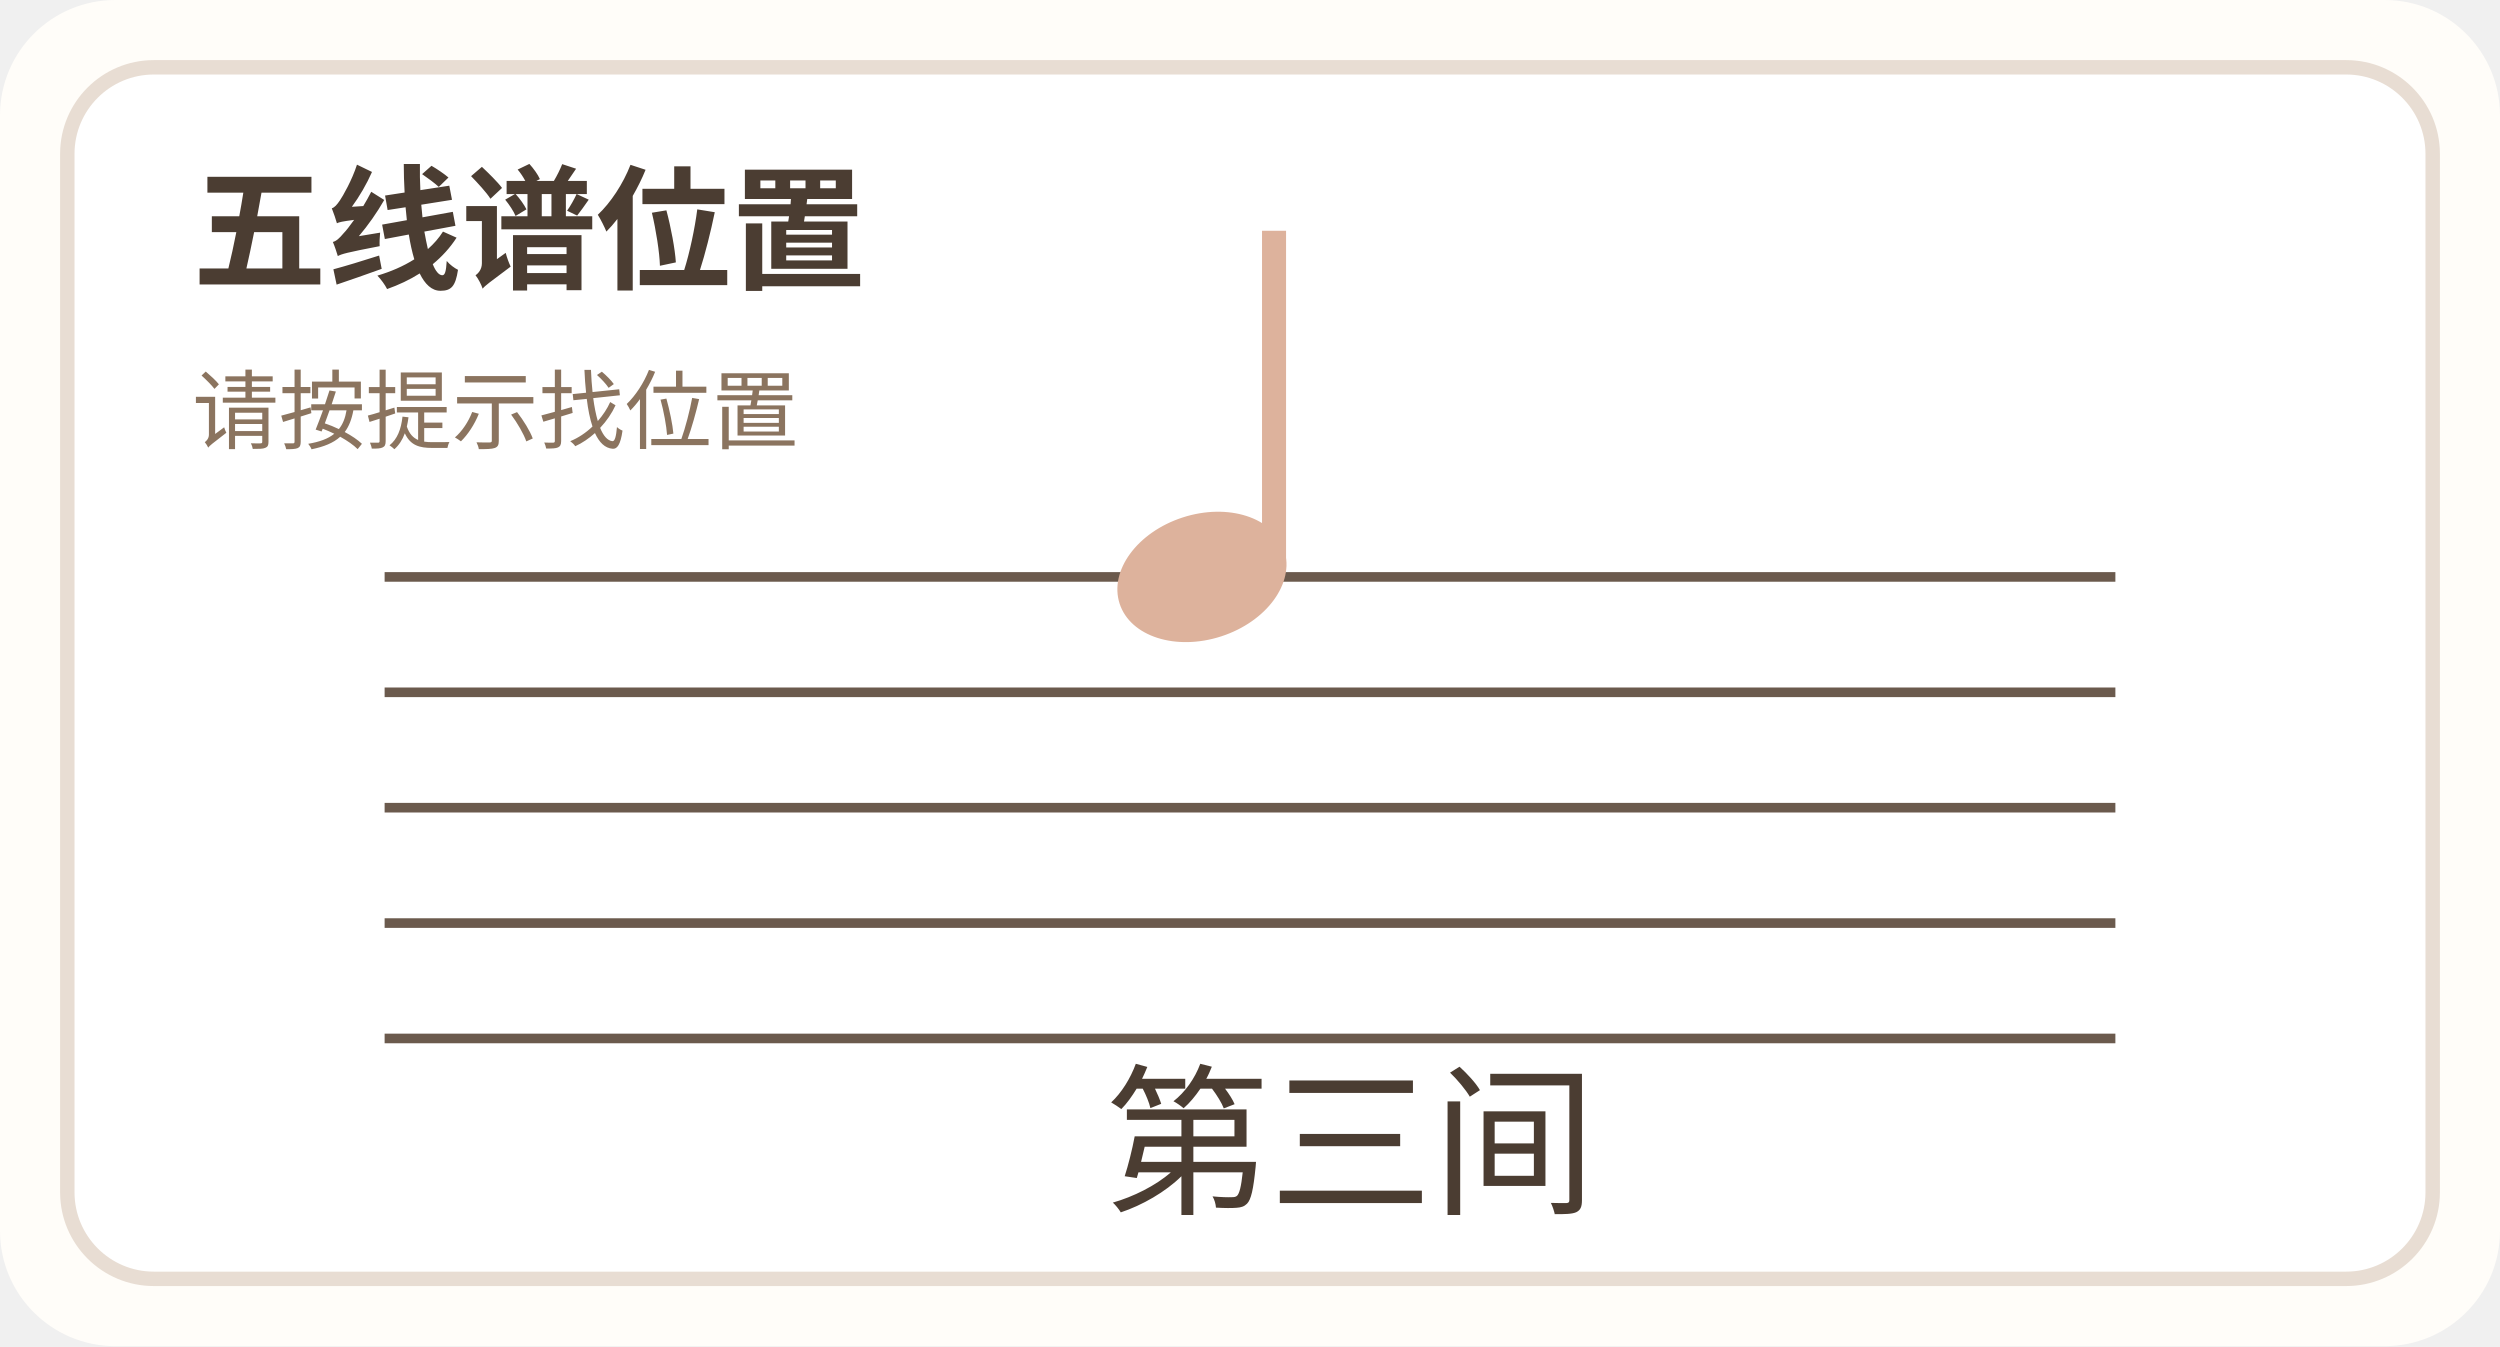
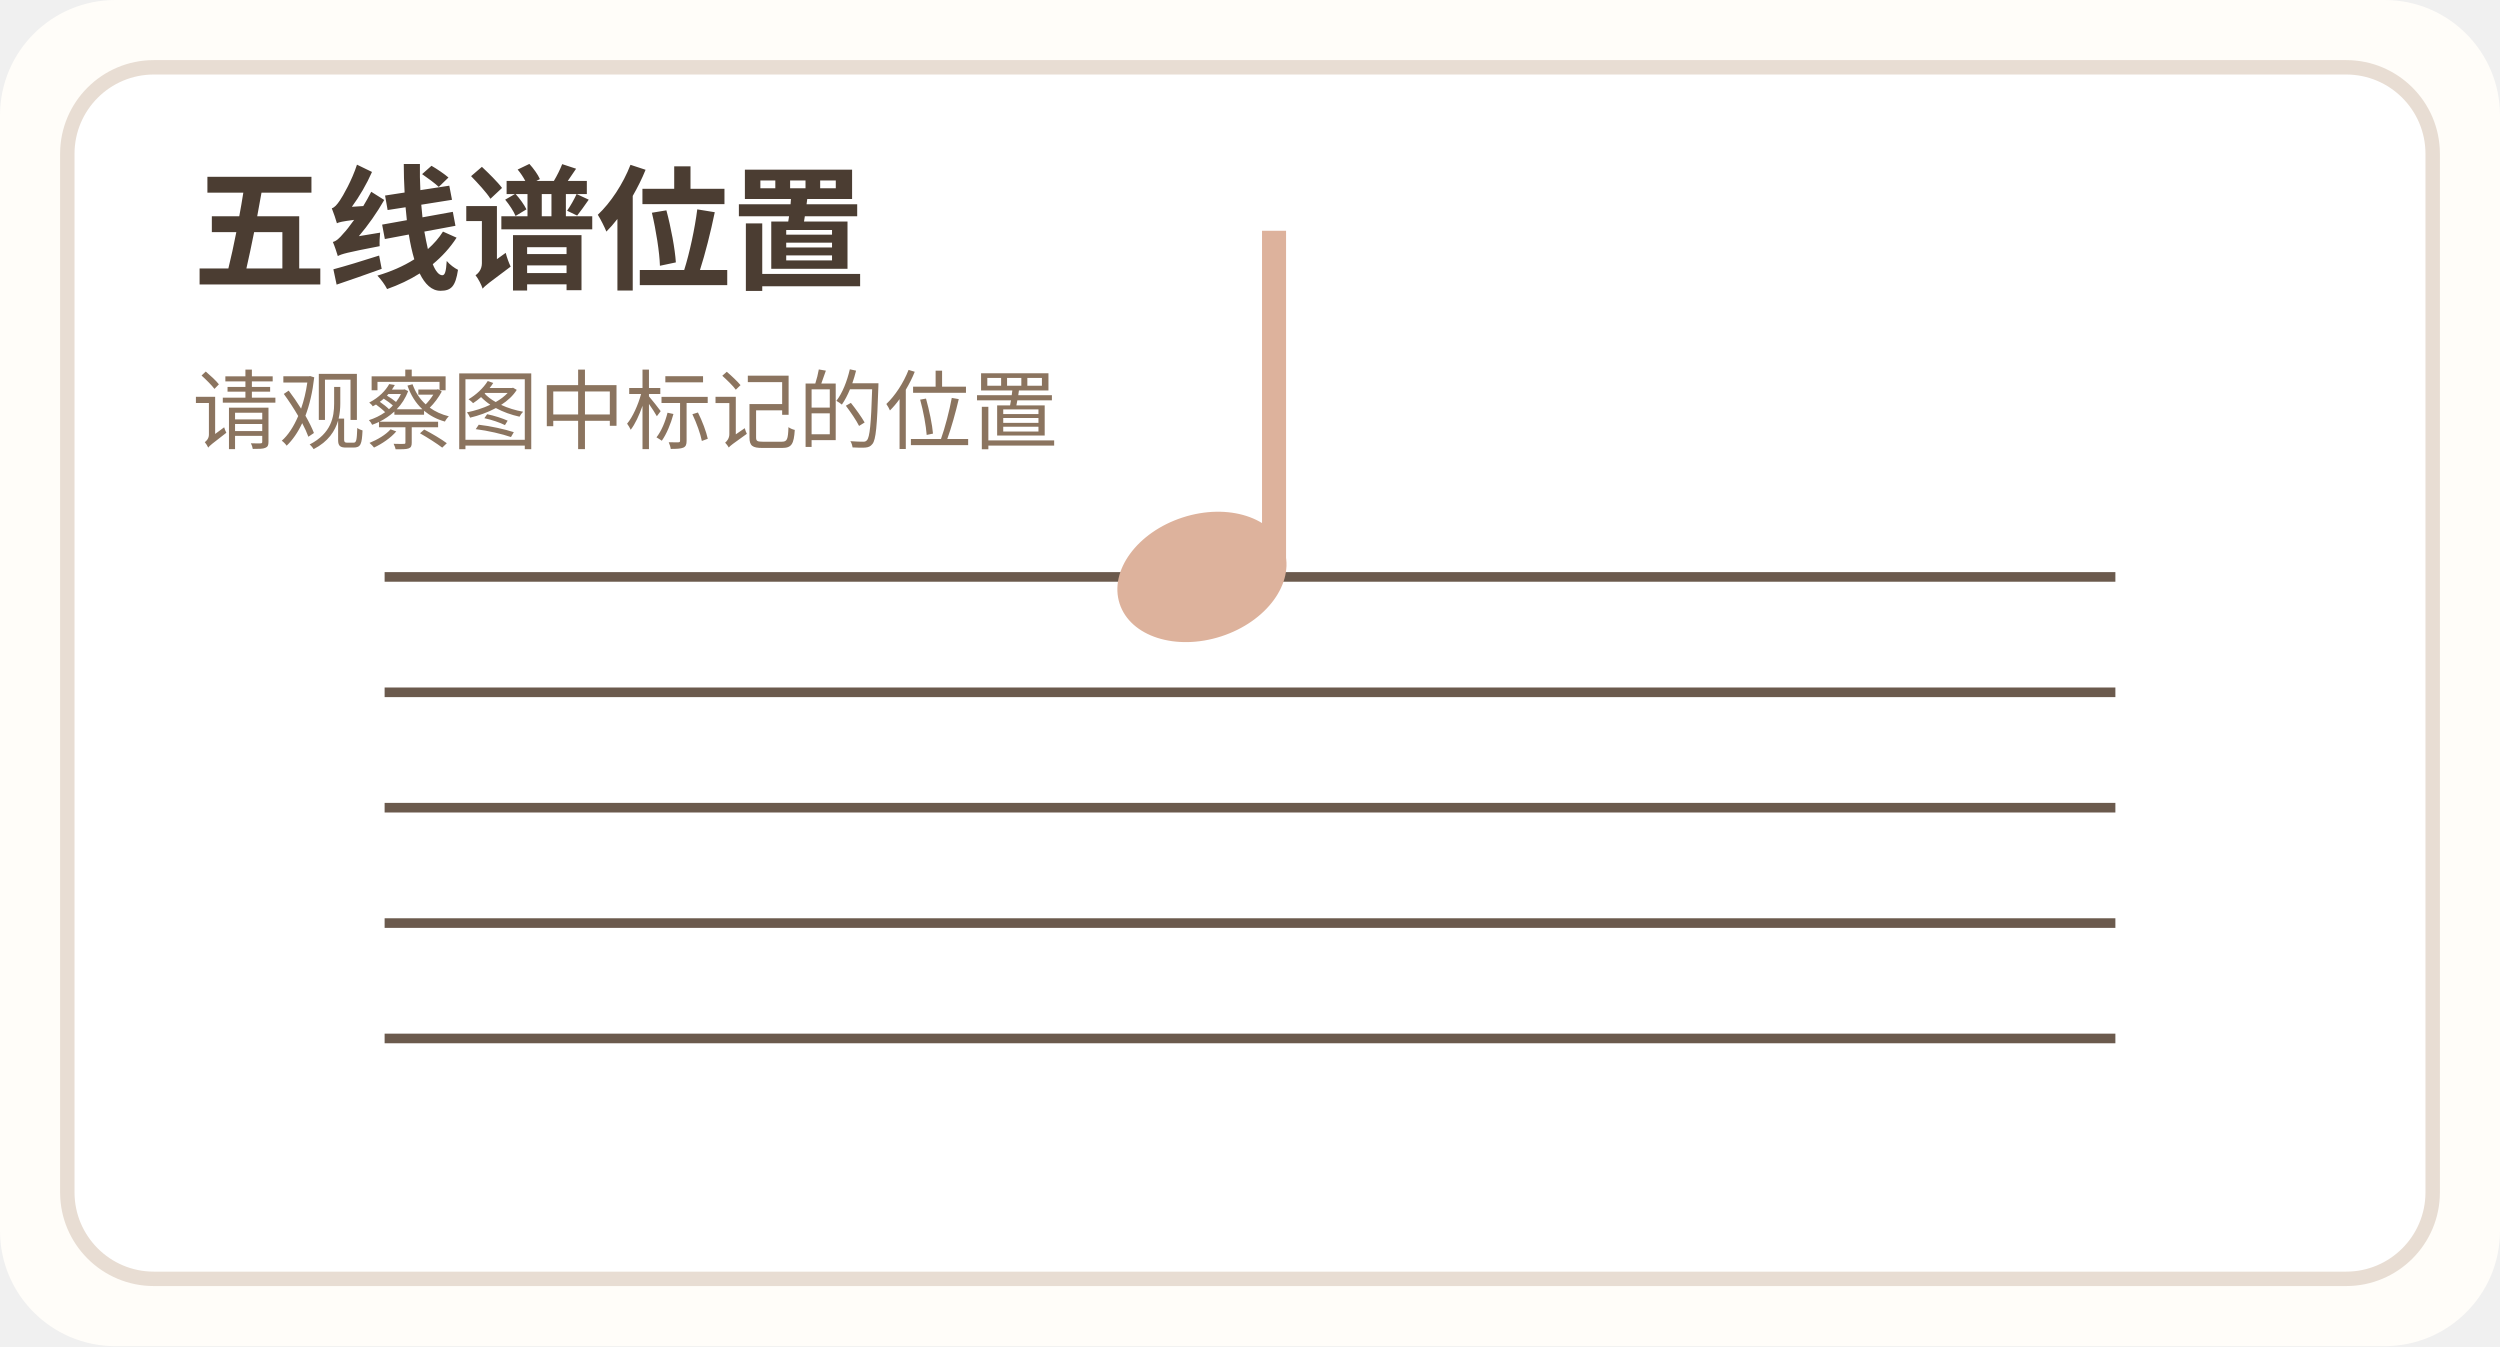
<svg xmlns="http://www.w3.org/2000/svg" width="520" height="280" viewBox="0 0 520 280">
  <rect width="100%" height="100%" rx="24" fill="#FFFDF9" />
  <rect x="14" y="14" width="492" height="252" rx="18" fill="#FFFFFF" stroke="#E8DDD3" stroke-width="3" />
  <text x="40" y="58" font-size="28" font-family="Arial, sans-serif" fill="#4B3D32" font-weight="700">五线谱位置</text>
-   <text x="40" y="92" font-size="18" font-family="Arial, sans-serif" fill="#8B745F">请按提示找位置</text>
+   <text x="40" y="92" font-size="18" font-family="Arial, sans-serif" fill="#8B745F">请观察图中标记的位置</text>
  <line x1="80" y1="120" x2="440" y2="120" stroke="#6B5A4D" stroke-width="2" />
  <line x1="80" y1="144" x2="440" y2="144" stroke="#6B5A4D" stroke-width="2" />
  <line x1="80" y1="168" x2="440" y2="168" stroke="#6B5A4D" stroke-width="2" />
  <line x1="80" y1="192" x2="440" y2="192" stroke="#6B5A4D" stroke-width="2" />
  <line x1="80" y1="216" x2="440" y2="216" stroke="#6B5A4D" stroke-width="2" />
  <ellipse cx="250" cy="120" rx="18" ry="13" fill="#DDB29C" transform="rotate(-18 250 120)" />
  <line x1="265" y1="118" x2="265" y2="48" stroke="#DDB29C" stroke-width="5" />
-   <text x="230" y="250" font-size="34" font-family="Arial" fill="#4B3D32">第三间</text>
</svg>
